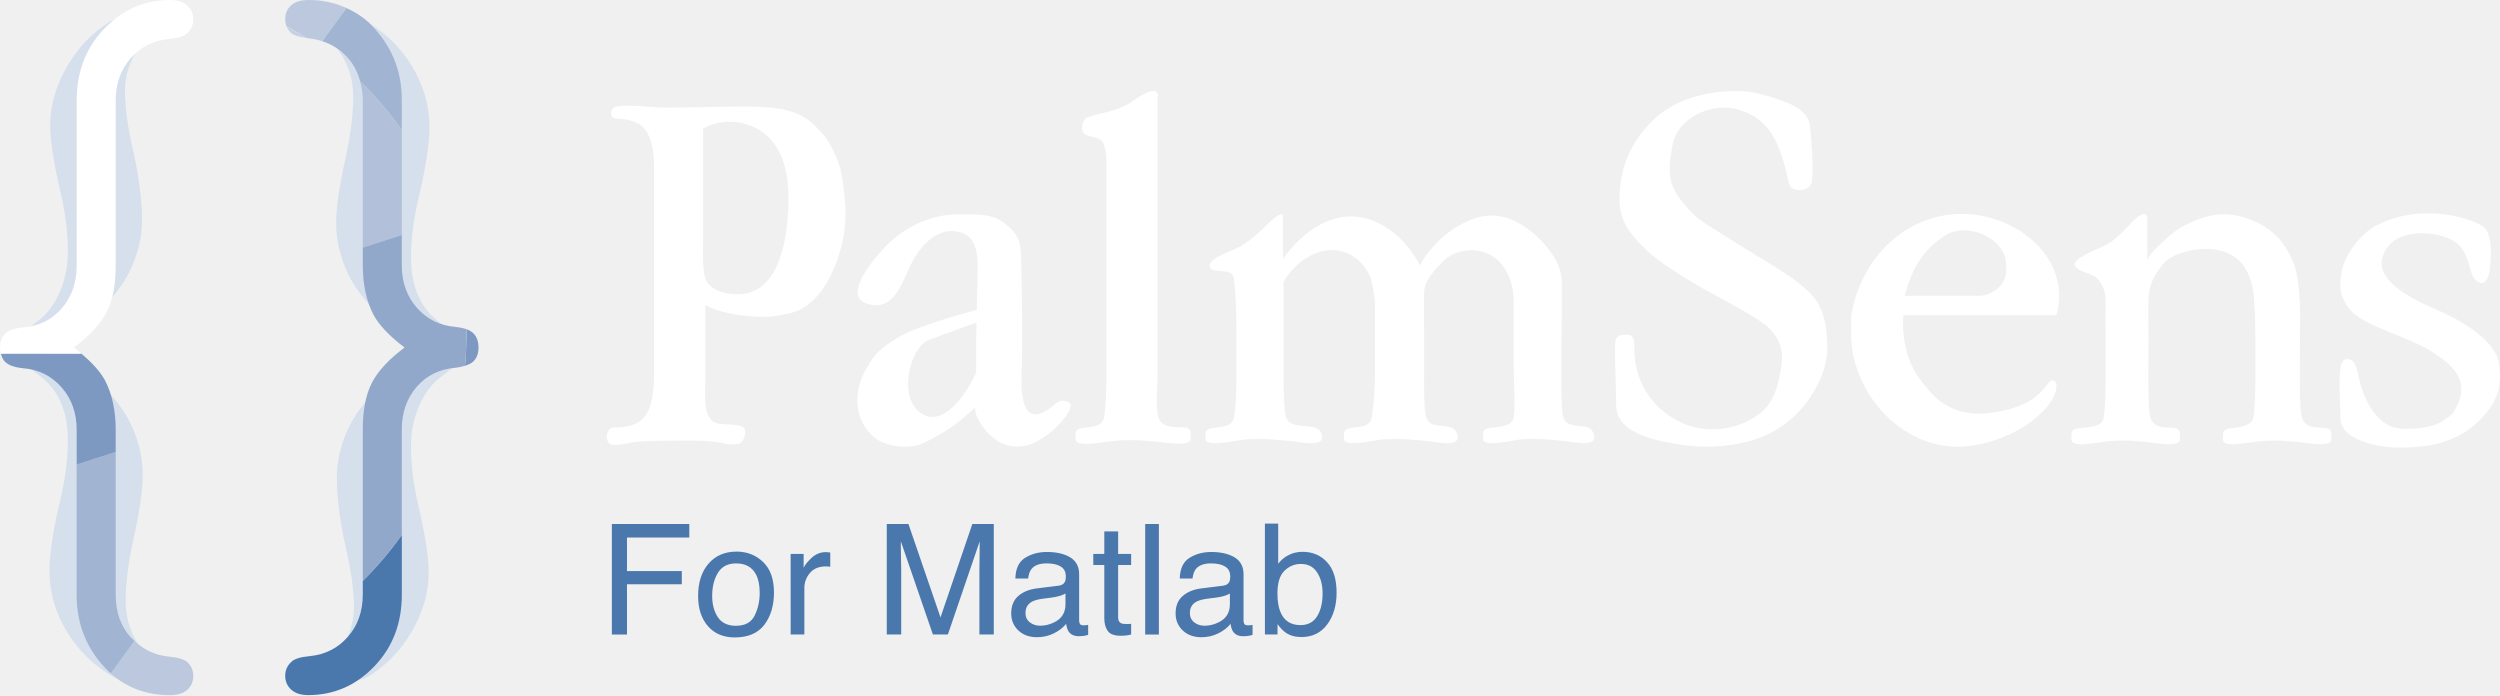
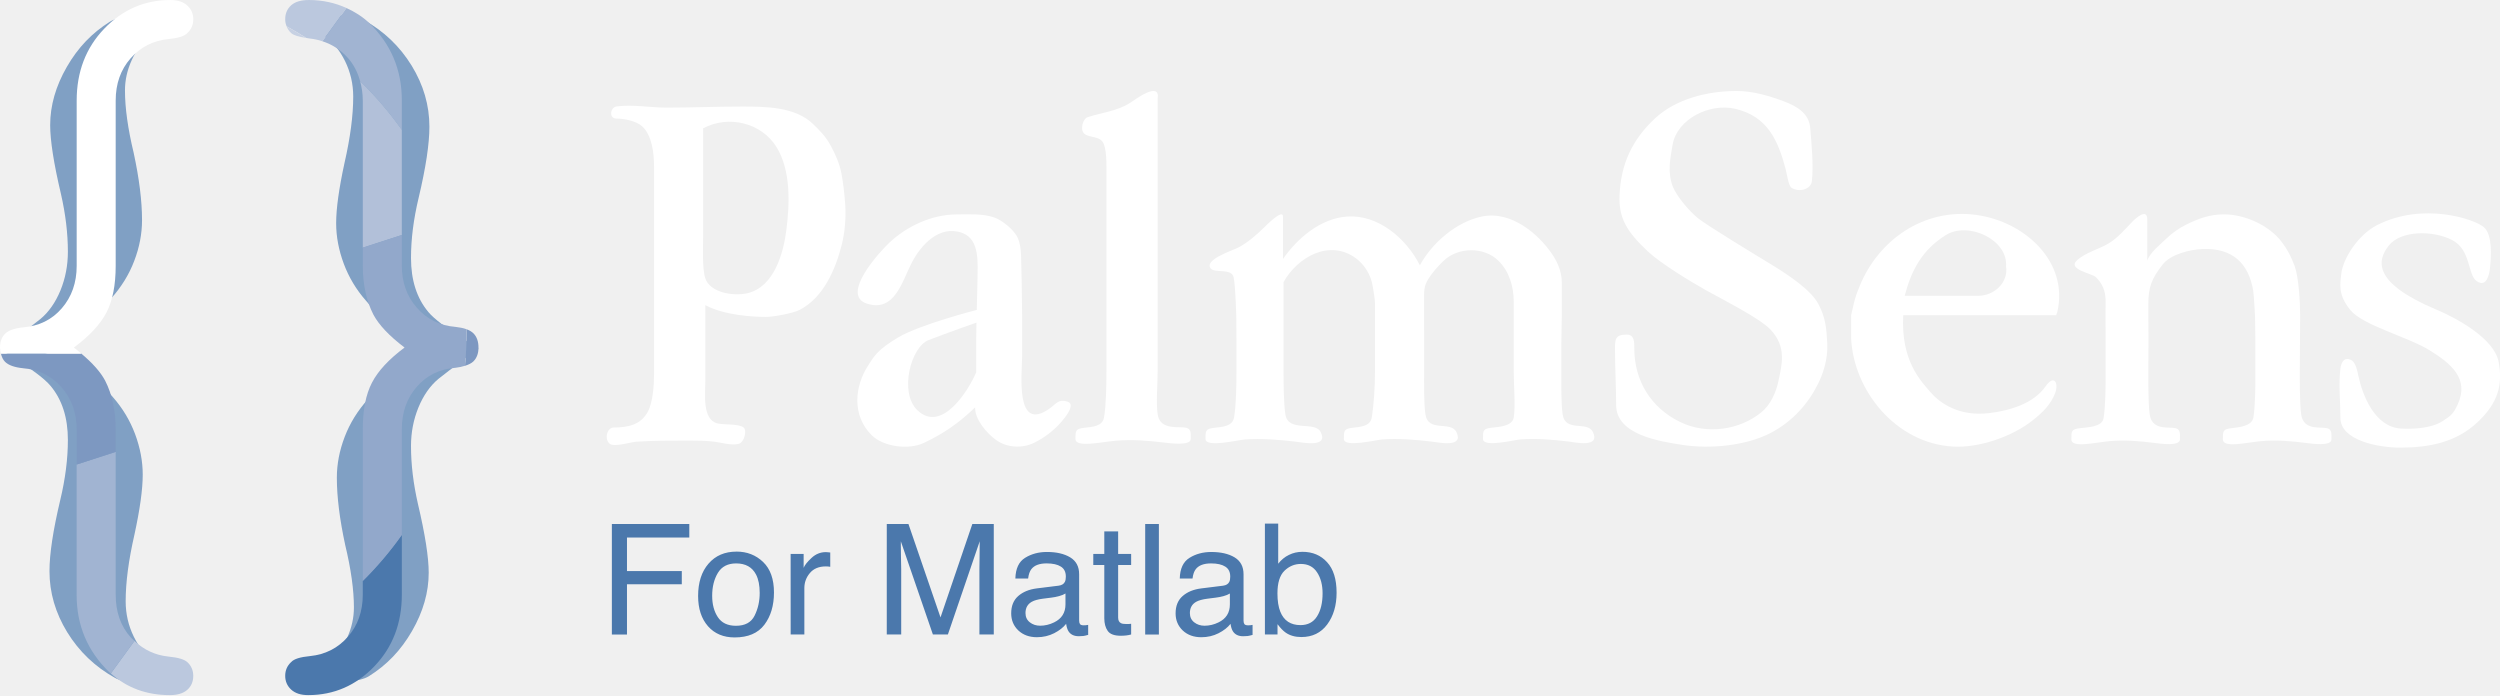
<svg xmlns="http://www.w3.org/2000/svg" width="132.73" height="36.905" version="1.1" viewBox="0 0 132.73 36.905">
  <g transform="translate(-25.93,-20.731)">
-     <g fill="#d5e0ec">
+     <g fill="#80a0c4">
      <path d="m36.168 21.653c-0.9 0.178-1.656 0.499-2.273 0.964-0.406 0.342-0.73 0.776-0.969 1.302-0.241 0.526-0.361 1.063-0.361 1.611 0 0.928 0.154 2.035 0.463 3.32 0.295 1.367 0.443 2.556 0.443 3.568 0 0.723-0.139 1.449-0.417 2.172-0.276 0.726-0.691 1.396-1.247 2.011-0.528 0.641-1.108 1.14-1.736 1.495-0.628 0.357-1.51 0.685-2.642 0.986v0.082c1.145 0.369 2.053 0.752 2.725 1.148s1.26 0.894 1.764 1.497c0.519 0.588 0.913 1.244 1.184 1.967 0.269 0.726 0.406 1.442 0.406 2.153 0 0.779-0.148 1.844-0.443 3.199-0.309 1.353-0.463 2.529-0.463 3.525 0 0.67 0.146 1.299 0.435 1.888 0.289 0.586 0.663 1.032 1.117 1.331 0.432 0.357 1.104 0.622 2.014 0.8 0 0-3.064 0.646-4.128 0.051-1.067-0.593-1.912-1.403-2.542-2.428-0.628-1.027-0.941-2.105-0.941-3.24 0-0.916 0.191-2.172 0.571-3.773 0.272-1.133 0.406-2.199 0.406-3.197 0-1.177-0.306-2.134-0.923-2.871-0.615-0.738-2.659-1.92-2.659-1.92s1.595-1.203 2.125-1.627c0.443-0.369 0.797-0.875 1.062-1.516 0.263-0.644 0.395-1.326 0.395-2.052 0-0.969-0.122-1.994-0.369-3.074-0.38-1.613-0.571-2.83-0.571-3.65 0-1.039 0.295-2.071 0.886-3.096s1.334-1.8 2.29-2.399 4.398-0.227 4.398-0.227z" />
      <path d="m41.117 56.86c0.9-0.178 1.656-0.499 2.273-0.964 0.406-0.342 0.73-0.776 0.969-1.302 0.241-0.526 0.361-1.063 0.361-1.611 0-0.928-0.154-2.035-0.463-3.32-0.295-1.367-0.443-2.556-0.443-3.568 0-0.723 0.139-1.449 0.417-2.172 0.276-0.726 0.691-1.396 1.247-2.011 0.528-0.641 1.108-1.14 1.736-1.495 0.628-0.357 1.51-0.685 2.642-0.986v-0.082c-1.145-0.369-2.053-0.752-2.725-1.148s-1.26-0.894-1.764-1.497c-0.519-0.588-0.913-1.244-1.184-1.967-0.269-0.726-0.406-1.442-0.406-2.153 0-0.779 0.148-1.844 0.443-3.199 0.309-1.353 0.463-2.529 0.463-3.525 0-0.67-0.146-1.299-0.435-1.888-0.289-0.586-0.663-1.032-1.117-1.331-0.432-0.357-1.104-0.622-2.014-0.8 0 0 3.064-0.646 4.128-0.051 1.067 0.593 1.912 1.403 2.542 2.428 0.628 1.027 0.941 2.105 0.941 3.24 0 0.916-0.191 2.172-0.571 3.773-0.272 1.133-0.406 2.199-0.406 3.197 0 1.177 0.306 2.134 0.923 2.871 0.615 0.738 2.659 1.92 2.659 1.92s-1.595 1.203-2.125 1.627c-0.443 0.369-0.797 0.875-1.062 1.516-0.263 0.644-0.395 1.326-0.395 2.052 0 0.969 0.122 1.994 0.369 3.074 0.38 1.613 0.571 2.83 0.571 3.65 0 1.039-0.295 2.071-0.886 3.096s-1.334 1.8-2.29 2.399-4.398 0.227-4.398 0.227z" />
    </g>
  </g>
  <g transform="translate(-25.93,-20.731)" display="none">
    <path d="m38.763 62.282c12.15 0 22.132-9.43 23.03-21.354h-46.06c0.898 11.924 10.88 21.354 23.03 21.354z" fill="none" />
    <path d="m10.025 37.588h5.684c0.799-11.423 9.938-20.565 21.352-21.396v-5.697c-14.544 0.846-26.221 12.54-27.036 27.092z" fill="#28295e" />
    <path d="m67.5 40.956h-5.697c-0.831 11.414-9.973 20.553-21.396 21.352v5.684c14.552-0.815 26.246-12.492 27.092-27.036z" fill="#bbc8de" />
  </g>
  <g transform="translate(-25.93,-20.731)">
    <path d="m42.315 20.732c-0.406 0-0.715 0.093-0.926 0.28s-0.317 0.435-0.317 0.743c0 0.136 0.028 0.259 0.074 0.373 0.351 0.197 0.699 0.396 1.036 0.614 0.074 0.011 0.124 0.028 0.207 0.036 0.231 0.024 0.448 0.075 0.657 0.142l1.281-1.763c-0.602-0.273-1.267-0.426-2.011-0.426" fill="#bbc8de" />
    <path d="m44.325 21.158-1.281 1.763c0.511 0.163 0.961 0.449 1.342 0.87 0.32 0.354 0.533 0.775 0.662 1.247 0.815 0.792 1.555 1.657 2.215 2.587v-1.579c0-1.609-0.577-2.974-1.731-4.095-0.362-0.341-0.77-0.595-1.206-0.793" fill="#a1b4d2" />
    <path d="m50.693 38.209 8e-3 0.169c0 0.598-0.029 1.19-0.084 1.774 0.19-0.06 0.348-0.135 0.449-0.236 0.179-0.179 0.268-0.423 0.268-0.731 0-0.325-0.09-0.577-0.268-0.756-0.09-0.09-0.214-0.163-0.373-0.22" fill="#7d98c1" />
    <path d="m47.263 49.131c-0.62 0.874-1.313 1.691-2.072 2.444v0.723c0 0.894-0.264 1.641-0.792 2.242s-1.199 0.943-2.011 1.024c-0.52 0.049-0.853 0.154-0.999 0.317-0.211 0.195-0.317 0.439-0.317 0.731s0.106 0.536 0.317 0.731 0.512 0.293 0.902 0.293c1.365 0 2.535-0.508 3.51-1.524s1.463-2.287 1.463-3.815v-3.167" fill="#4b78ac" />
    <path d="m41.145 22.129c0.052 0.133 0.13 0.253 0.243 0.358 0.136 0.122 0.418 0.202 0.792 0.257-0.337-0.218-0.685-0.418-1.036-0.614" fill="#c7d1e3" />
    <path d="m45.048 25.039c0.087 0.319 0.143 0.658 0.143 1.032v7.809l2.072-0.673v-5.58c-0.659-0.93-1.4-1.795-2.215-2.587" fill="#b2c0d9" />
    <path d="m47.263 33.205-2.072 0.673v0.942c0 1.008 0.187 1.877 0.56 2.608 0.293 0.553 0.845 1.138 1.658 1.755-0.829 0.617-1.406 1.239-1.731 1.865s-0.487 1.45-0.487 2.474v8.053c0.759-0.754 1.452-1.57 2.072-2.444v-5.608c0-0.894 0.264-1.645 0.792-2.255 0.528-0.609 1.215-0.946 2.06-1.011 0.197-0.022 0.356-0.06 0.501-0.106 0.055-0.584 0.084-1.176 0.084-1.774l-8e-3 -0.169c-0.158-0.057-0.351-0.097-0.578-0.122-0.829-0.065-1.511-0.402-2.048-1.012-0.536-0.609-0.804-1.361-0.804-2.255v-1.615" fill="#92a8cb" />
    <path d="m33.07 54.758-1.255 1.726c0.847 0.763 1.888 1.152 3.132 1.152 0.406 0 0.715-0.094 0.926-0.28 0.211-0.187 0.317-0.435 0.317-0.743 0-0.293-0.106-0.537-0.317-0.731-0.163-0.146-0.496-0.244-1-0.293-0.705-0.072-1.303-0.357-1.804-0.831" fill="#bbc8de" />
    <path d="m32.071 44.721-2.072 0.673v6.928c0 1.609 0.577 2.974 1.73 4.095l0.086 0.066 1.255-1.726-0.194-0.181c-0.537-0.593-0.804-1.353-0.804-2.279v-7.577" fill="#a1b4d2" />
    <path d="m30.246 39.504h-4.267c0.041 0.171 0.106 0.323 0.219 0.436 0.179 0.179 0.495 0.293 0.951 0.341 0.829 0.065 1.511 0.402 2.048 1.012 0.536 0.609 0.804 1.361 0.804 2.254v1.848l2.072-0.673v-1.174c0-1.007-0.187-1.877-0.561-2.608-0.241-0.456-0.67-0.935-1.265-1.435" fill="#7d98c1" />
    <path d="m29.853 39.184c0.829-0.617 1.406-1.239 1.731-1.865 0.325-0.625 0.488-1.45 0.488-2.474v-8.775c0-0.894 0.264-1.641 0.792-2.242s1.198-0.943 2.011-1.024c0.52-0.049 0.853-0.154 1-0.317 0.211-0.195 0.317-0.439 0.317-0.731s-0.106-0.536-0.317-0.731c-0.212-0.195-0.512-0.293-0.902-0.293-1.365 0-2.535 0.508-3.51 1.524s-1.462 2.287-1.462 3.815v8.775c0 0.894-0.264 1.645-0.792 2.255-0.528 0.609-1.215 0.946-2.06 1.011-0.455 0.049-0.772 0.163-0.951 0.341s-0.268 0.422-0.268 0.731c0 0.12 0.025 0.22 0.05 0.32h4.267c-0.126-0.106-0.25-0.212-0.393-0.32z" fill="#fff" />
    <g display="none" fill="#4b78ac">
      <path d="m58.483 48.499h3.896v0.665h-3.107v1.886h2.725v0.665h-2.725v2.716h-0.789v-5.931z" />
      <path d="m62.902 52.287c0-0.316 0.044-0.611 0.133-0.885 0.088-0.274 0.221-0.512 0.398-0.714s0.395-0.361 0.652-0.478 0.558-0.175 0.901-0.175c0.337 0 0.637 0.058 0.897 0.175 0.26 0.116 0.479 0.275 0.656 0.478s0.31 0.44 0.399 0.714c0.088 0.274 0.133 0.569 0.133 0.885s-0.044 0.609-0.133 0.88-0.222 0.508-0.399 0.71-0.396 0.361-0.656 0.478-0.56 0.174-0.897 0.174c-0.344 0-0.644-0.058-0.901-0.174-0.258-0.116-0.475-0.275-0.652-0.478s-0.31-0.439-0.398-0.71c-0.089-0.271-0.133-0.565-0.133-0.88zm0.748 0c0 0.26 0.034 0.491 0.104 0.693s0.165 0.371 0.287 0.507 0.265 0.24 0.428 0.312c0.164 0.072 0.336 0.108 0.52 0.108s0.355-0.036 0.519-0.108c0.163-0.072 0.306-0.176 0.428-0.312s0.217-0.305 0.287-0.507 0.104-0.433 0.104-0.693-0.035-0.492-0.104-0.694-0.165-0.372-0.287-0.511c-0.122-0.138-0.265-0.244-0.428-0.316-0.164-0.072-0.336-0.108-0.519-0.108s-0.356 0.036-0.52 0.108c-0.163 0.072-0.306 0.178-0.428 0.316-0.122 0.139-0.217 0.309-0.287 0.511s-0.104 0.434-0.104 0.694z" />
      <path d="m67.878 50.136h0.665v0.905h0.017c0.171-0.349 0.382-0.606 0.631-0.772 0.249-0.167 0.565-0.244 0.947-0.233v0.748c-0.282 0-0.523 0.039-0.723 0.116s-0.36 0.191-0.482 0.34-0.21 0.333-0.266 0.548c-0.056 0.216-0.083 0.46-0.083 0.731v1.911h-0.706z" />
      <path d="m73.095 48.499h2.035c0.914 0 1.617 0.232 2.11 0.698 0.493 0.465 0.739 1.174 0.739 2.126 0 0.499-0.055 0.94-0.166 1.325s-0.282 0.709-0.515 0.972c-0.232 0.263-0.529 0.464-0.889 0.603-0.36 0.138-0.787 0.208-1.279 0.208h-2.035v-5.931zm0.789 5.267h1.312c0.088 0 0.199-7e-3 0.333-0.021 0.133-0.014 0.274-0.047 0.423-0.1 0.15-0.052 0.298-0.128 0.444-0.229 0.147-0.1 0.278-0.235 0.395-0.407 0.116-0.172 0.211-0.386 0.286-0.644 0.075-0.257 0.112-0.569 0.112-0.935 0-0.354-0.035-0.671-0.104-0.951s-0.183-0.517-0.34-0.71-0.361-0.343-0.61-0.449c-0.25-0.105-0.557-0.158-0.922-0.158h-1.329v4.602z" />
      <path d="m82.498 53.068c-0.094 0.477-0.302 0.839-0.624 1.088s-0.727 0.374-1.215 0.374c-0.344 0-0.643-0.057-0.895-0.17-0.253-0.113-0.465-0.27-0.637-0.469s-0.301-0.438-0.387-0.714c-0.086-0.277-0.135-0.579-0.146-0.905 0-0.321 0.05-0.619 0.15-0.893s0.239-0.511 0.419-0.71 0.393-0.354 0.64-0.465c0.246-0.111 0.516-0.167 0.81-0.167 0.382 0 0.699 0.079 0.951 0.237s0.454 0.359 0.606 0.603 0.258 0.509 0.316 0.797 0.082 0.562 0.07 0.822h-3.214c-6e-3 0.188 0.017 0.367 0.066 0.536 0.05 0.169 0.13 0.319 0.241 0.449s0.252 0.234 0.424 0.312c0.171 0.078 0.374 0.116 0.606 0.116 0.293 0 0.537-0.069 0.731-0.208 0.194-0.138 0.321-0.349 0.382-0.631h0.706zm-0.689-1.196c-0.011-0.166-0.048-0.324-0.112-0.474-0.064-0.149-0.15-0.278-0.258-0.386s-0.237-0.194-0.386-0.257-0.31-0.096-0.482-0.096c-0.183 0-0.347 0.032-0.494 0.096-0.146 0.063-0.273 0.151-0.378 0.262s-0.188 0.24-0.249 0.386c-0.061 0.147-0.097 0.303-0.108 0.469z" />
      <path d="m85.223 54.43h-0.756l-1.595-4.294h0.789l1.205 3.58h0.017l1.171-3.58h0.739z" />
      <path d="m91.112 53.068c-0.094 0.477-0.302 0.839-0.624 1.088s-0.727 0.374-1.215 0.374c-0.344 0-0.643-0.057-0.895-0.17-0.253-0.113-0.465-0.27-0.637-0.469s-0.301-0.438-0.387-0.714c-0.086-0.277-0.135-0.579-0.146-0.905 0-0.321 0.05-0.619 0.15-0.893s0.239-0.511 0.419-0.71 0.393-0.354 0.64-0.465c0.246-0.111 0.516-0.167 0.81-0.167 0.382 0 0.699 0.079 0.951 0.237s0.454 0.359 0.606 0.603 0.258 0.509 0.316 0.797 0.082 0.562 0.07 0.822h-3.214c-6e-3 0.188 0.017 0.367 0.066 0.536 0.05 0.169 0.13 0.319 0.241 0.449s0.252 0.234 0.424 0.312c0.171 0.078 0.374 0.116 0.606 0.116 0.293 0 0.537-0.069 0.731-0.208 0.194-0.138 0.321-0.349 0.382-0.631h0.706zm-0.69-1.196c-0.011-0.166-0.048-0.324-0.112-0.474-0.064-0.149-0.15-0.278-0.258-0.386s-0.237-0.194-0.386-0.257-0.31-0.096-0.482-0.096c-0.183 0-0.347 0.032-0.494 0.096-0.146 0.063-0.273 0.151-0.378 0.262s-0.188 0.24-0.249 0.386c-0.061 0.147-0.097 0.303-0.108 0.469z" />
      <path d="m91.942 48.499h0.706v5.931h-0.706z" />
      <path d="m93.512 52.287c0-0.316 0.044-0.611 0.133-0.885 0.088-0.274 0.221-0.512 0.398-0.714s0.395-0.361 0.652-0.478 0.558-0.175 0.901-0.175c0.337 0 0.637 0.058 0.897 0.175 0.26 0.116 0.479 0.275 0.656 0.478s0.31 0.44 0.399 0.714c0.088 0.274 0.133 0.569 0.133 0.885s-0.044 0.609-0.133 0.88-0.222 0.508-0.399 0.71-0.396 0.361-0.656 0.478-0.56 0.174-0.897 0.174c-0.344 0-0.644-0.058-0.901-0.174-0.258-0.116-0.475-0.275-0.652-0.478s-0.31-0.439-0.398-0.71c-0.089-0.271-0.133-0.565-0.133-0.88zm0.748 0c0 0.26 0.034 0.491 0.104 0.693s0.165 0.371 0.287 0.507 0.265 0.24 0.428 0.312c0.164 0.072 0.336 0.108 0.52 0.108s0.355-0.036 0.519-0.108c0.163-0.072 0.306-0.176 0.428-0.312s0.217-0.305 0.287-0.507 0.104-0.433 0.104-0.693-0.035-0.492-0.104-0.694-0.165-0.372-0.287-0.511c-0.122-0.138-0.265-0.244-0.428-0.316-0.164-0.072-0.336-0.108-0.519-0.108s-0.356 0.036-0.52 0.108c-0.163 0.072-0.306 0.178-0.428 0.316-0.122 0.139-0.217 0.309-0.287 0.511s-0.104 0.434-0.104 0.694z" />
      <path d="m98.538 50.136h0.706v0.581h0.017c0.116-0.238 0.299-0.411 0.548-0.519s0.523-0.162 0.822-0.162c0.332 0 0.622 0.061 0.868 0.183s0.451 0.287 0.615 0.494c0.163 0.208 0.287 0.447 0.37 0.718s0.125 0.56 0.125 0.864-0.04 0.593-0.121 0.864c-0.08 0.271-0.202 0.508-0.365 0.71-0.164 0.202-0.369 0.363-0.615 0.481-0.247 0.119-0.533 0.179-0.86 0.179-0.111 0-0.23-0.011-0.357-0.033s-0.254-0.06-0.382-0.112c-0.127-0.052-0.248-0.122-0.361-0.208-0.114-0.086-0.209-0.192-0.287-0.32h-0.017v2.218h-0.706v-5.939zm3.323 2.11c0-0.2-0.026-0.395-0.079-0.586s-0.133-0.361-0.241-0.511-0.247-0.269-0.416-0.357c-0.169-0.089-0.367-0.133-0.594-0.133-0.238 0-0.44 0.047-0.606 0.142s-0.302 0.217-0.407 0.37c-0.105 0.152-0.181 0.325-0.229 0.519-0.047 0.194-0.07 0.39-0.07 0.59 0 0.21 0.025 0.414 0.075 0.61 0.05 0.197 0.129 0.37 0.237 0.519 0.108 0.15 0.248 0.27 0.419 0.362 0.171 0.091 0.379 0.137 0.623 0.137 0.238 0 0.44-0.047 0.606-0.141s0.299-0.219 0.398-0.374c0.1-0.155 0.172-0.332 0.216-0.531 0.044-0.2 0.066-0.404 0.066-0.615z" />
      <path d="m107.11 53.068c-0.094 0.477-0.302 0.839-0.624 1.088s-0.727 0.374-1.215 0.374c-0.344 0-0.643-0.057-0.895-0.17-0.253-0.113-0.465-0.27-0.637-0.469s-0.301-0.438-0.387-0.714c-0.086-0.277-0.135-0.579-0.146-0.905 0-0.321 0.05-0.619 0.15-0.893s0.239-0.511 0.419-0.71 0.393-0.354 0.64-0.465c0.246-0.111 0.516-0.167 0.81-0.167 0.382 0 0.699 0.079 0.951 0.237s0.454 0.359 0.606 0.603 0.258 0.509 0.316 0.797 0.082 0.562 0.07 0.822h-3.214c-6e-3 0.188 0.017 0.367 0.066 0.536 0.05 0.169 0.13 0.319 0.241 0.449s0.252 0.234 0.424 0.312c0.171 0.078 0.374 0.116 0.606 0.116 0.293 0 0.537-0.069 0.731-0.208 0.194-0.138 0.321-0.349 0.382-0.631h0.706zm-0.689-1.196c-0.011-0.166-0.048-0.324-0.112-0.474-0.064-0.149-0.15-0.278-0.258-0.386s-0.237-0.194-0.386-0.257-0.31-0.096-0.482-0.096c-0.183 0-0.347 0.032-0.494 0.096-0.146 0.063-0.273 0.151-0.378 0.262s-0.188 0.24-0.249 0.386c-0.061 0.147-0.097 0.303-0.108 0.469z" />
      <path d="m107.88 50.136h0.665v0.905h0.017c0.171-0.349 0.382-0.606 0.631-0.772 0.249-0.167 0.565-0.244 0.947-0.233v0.748c-0.282 0-0.523 0.039-0.723 0.116s-0.36 0.191-0.482 0.34-0.21 0.333-0.266 0.548c-0.056 0.216-0.083 0.46-0.083 0.731v1.911h-0.706z" />
      <path d="m111.1 53.076c6e-3 0.161 0.042 0.293 0.108 0.399 0.066 0.105 0.153 0.189 0.262 0.253 0.108 0.064 0.229 0.11 0.365 0.137 0.136 0.028 0.275 0.042 0.419 0.042 0.111 0 0.227-8e-3 0.349-0.025s0.234-0.047 0.336-0.091 0.187-0.109 0.253-0.195c0.066-0.085 0.1-0.195 0.1-0.328 0-0.138-0.041-0.25-0.121-0.336-0.08-0.085-0.186-0.156-0.315-0.212-0.13-0.055-0.28-0.101-0.449-0.137s-0.342-0.073-0.519-0.112-0.349-0.086-0.515-0.141-0.316-0.127-0.449-0.216-0.24-0.202-0.32-0.341c-0.08-0.138-0.12-0.31-0.12-0.515 0-0.216 0.048-0.401 0.145-0.557 0.097-0.155 0.222-0.281 0.374-0.378s0.324-0.169 0.515-0.216 0.38-0.071 0.569-0.071c0.238 0 0.461 0.021 0.668 0.062 0.208 0.042 0.391 0.114 0.548 0.216 0.158 0.103 0.284 0.241 0.378 0.416s0.15 0.392 0.167 0.652h-0.706c-0.011-0.138-0.049-0.253-0.112-0.345-0.064-0.091-0.141-0.165-0.232-0.22-0.092-0.056-0.194-0.096-0.308-0.121s-0.229-0.038-0.345-0.038c-0.105 0-0.212 9e-3 -0.32 0.025s-0.207 0.046-0.295 0.088-0.161 0.099-0.216 0.171c-0.056 0.072-0.083 0.162-0.083 0.268 0 0.128 0.042 0.231 0.128 0.309s0.195 0.144 0.328 0.197 0.283 0.098 0.449 0.134 0.333 0.074 0.499 0.112c0.177 0.039 0.35 0.085 0.519 0.141s0.318 0.128 0.449 0.22c0.13 0.091 0.235 0.206 0.315 0.343 0.08 0.138 0.121 0.309 0.121 0.514 0 0.254-0.054 0.468-0.162 0.642s-0.249 0.313-0.424 0.418c-0.174 0.104-0.371 0.179-0.589 0.224-0.219 0.044-0.437 0.066-0.652 0.066-0.244 0-0.472-0.026-0.685-0.079s-0.403-0.136-0.569-0.25c-0.166-0.113-0.299-0.263-0.398-0.449-0.1-0.185-0.155-0.411-0.167-0.677h0.706z" />
    </g>
    <g fill="#fff">
      <path d="m122.46 36.856c-0.377-0.718-1.556-1.521-2.592-2.145-0.655-0.396-3.306-2.005-3.796-2.4-0.45-0.362-1.13-1.165-1.326-1.666-0.29-0.741-0.152-1.456-0.015-2.228 0.241-1.369 1.96-2.227 3.328-1.909 1.709 0.397 2.272 1.679 2.671 3.189 0.058 0.218 0.155 0.906 0.313 1.004 0.423 0.262 1.043 0.08 1.086-0.366 0.088-0.904-0.018-1.89-0.089-2.797-0.063-0.773-0.666-1.154-1.43-1.437-0.782-0.293-1.632-0.539-2.485-0.539-1.544 0-3.222 0.418-4.343 1.469-1.217 1.141-1.8 2.438-1.867 4.067-0.05 1.195 0.364 1.914 1.507 2.986 0.691 0.646 2.297 1.616 3.091 2.062 0.794 0.445 2.798 1.449 3.396 2.063 0.916 0.943 0.609 1.922 0.444 2.744-0.126 0.618-0.428 1.275-0.906 1.665-1.144 0.936-2.876 1.203-4.281 0.534-1.599-0.761-2.468-2.225-2.468-3.923 0-0.337 0.012-0.734-0.404-0.734-0.61 0-0.621 0.243-0.621 0.784 0 0.986 0.061 1.967 0.061 2.953 0 1.581 2.292 1.931 3.524 2.12 1.502 0.231 3.423 0.04 4.733-0.664 1.109-0.594 1.935-1.512 2.471-2.595 0.22-0.445 0.527-1.239 0.481-2.132s-0.105-1.391-0.481-2.106z" />
      <path d="m63.378 36.933c1.025 0.544 2.547 0.624 3.218 0.624 0.395 0 1.436-0.192 1.788-0.373 1.259-0.649 1.903-2.145 2.23-3.435 0.175-0.691 0.236-1.436 0.191-2.147-0.03-0.485-0.11-1.2-0.205-1.68-0.092-0.468-0.298-0.968-0.561-1.45-0.276-0.503-0.55-0.775-0.943-1.157-0.949-0.923-2.542-0.927-3.79-0.927-1.34 0-2.68 0.057-3.987 0.057-0.882 0-1.747-0.175-2.644-0.065-0.345 0.041-0.44 0.646-0.015 0.646 0.405 0 1.047 0.126 1.357 0.405 0.535 0.479 0.637 1.461 0.637 2.103v11.122c0 0.538-0.067 1.421-0.313 1.903-0.358 0.705-1.03 0.87-1.828 0.87-0.374 0-0.503 0.65-0.205 0.867 0.248 0.182 1.128-0.098 1.414-0.115 0.924-0.059 1.853-0.059 2.781-0.059 0.453 0 0.9 5e-3 1.349 0.059 0.405 0.049 0.904 0.217 1.293 0.115 0.316-0.081 0.446-0.727 0.265-0.868-0.271-0.213-1.02-0.128-1.395-0.219-0.816-0.202-0.638-1.605-0.638-2.22v-4.054zm-0.119-9.389c1.352-0.719 3.092-0.298 3.892 0.986 0.776 1.246 0.706 3.018 0.53 4.405-0.154 1.207-0.633 3.022-2.064 3.362-0.75 0.177-1.987-0.031-2.239-0.783-0.172-0.512-0.118-1.625-0.118-2.216v-5.753z" />
      <path d="m82.603 42.053c-0.476-0.147-0.586 0.105-0.934 0.357-1.872 1.347-1.473-1.876-1.473-2.742v-2.235c0-0.735-0.042-2.947-0.057-3.182-0.017-0.289-0.047-0.592-0.17-0.877-0.186-0.442-0.854-0.963-1.247-1.095-0.638-0.215-1.293-0.165-1.983-0.165-1.334 0-2.675 0.625-3.625 1.533-0.482 0.461-2.579 2.74-1.163 3.202 1.479 0.485 1.879-1.192 2.381-2.161 0.491-0.95 1.466-2.037 2.691-1.588 0.959 0.351 0.804 1.665 0.804 2.488 0 0.194-0.02 0.814-0.038 1.596 0 0-3.009 0.774-4.157 1.452-1.146 0.678-1.311 1.04-1.595 1.475-0.75 1.145-0.879 2.675 0.169 3.722 0.624 0.622 1.969 0.798 2.779 0.411 1.079-0.515 1.845-1.05 2.717-1.886-0.03 0.632 0.632 1.4 1.134 1.748 0.564 0.394 1.354 0.444 1.987 0.139 0.645-0.314 1.217-0.781 1.64-1.343 0.128-0.168 0.545-0.723 0.141-0.848zm-4.844-3.367v1.808c-0.393 0.948-1.837 3.269-3.129 2.011-0.973-0.945-0.34-3.355 0.598-3.718 0.937-0.363 2.544-0.93 2.544-0.93-8e-3 0.323-0.013 0.828-0.013 0.828z" />
      <path d="m87.393 37.609v-11.633c0.15-0.986-1.247 0.08-1.475 0.223-0.688 0.433-1.477 0.504-2.238 0.751-0.27 0.089-0.408 0.66-0.197 0.864 0.268 0.264 0.86 0.097 1.048 0.558 0.18 0.443 0.142 1.327 0.142 1.94v10.132c0 0.818-0.02 1.827-0.129 2.453-0.082 0.478-0.63 0.497-1.047 0.546-0.466 0.057-0.468 0.15-0.468 0.593 0 0.478 1.349 0.162 2.141 0.094 0.883-0.076 1.695-5e-3 2.573 0.098 0.268 0.031 1.409 0.19 1.405-0.19-3e-3 -0.323 0.065-0.594-0.404-0.617s-1.237 0.064-1.351-0.69c-0.093-0.619 0-1.597 0-2.361v-2.76z" />
      <path d="m108.85 37.609v-1.869c0-0.67-0.304-1.22-0.566-1.592-0.679-0.965-2.104-2.251-3.683-1.921-1.325 0.276-2.626 1.374-3.287 2.589-0.722-1.425-2.209-2.698-3.853-2.589-1.437 0.096-2.666 1.174-3.415 2.255v-2.255c0-0.445-0.944 0.526-1.004 0.584-0.398 0.39-0.91 0.837-1.413 1.085-0.298 0.147-1.784 0.626-1.42 1.088 0.211 0.268 1.114-0.034 1.218 0.474 0.106 0.506 0.141 2.152 0.141 2.152l8e-3 1.275v1.56c0 0.818-0.02 1.827-0.128 2.453-0.082 0.478-0.631 0.497-1.047 0.546-0.467 0.057-0.468 0.15-0.468 0.593 0 0.478 1.747 0.049 2.096 0.025 0.885-0.06 1.786 0.012 2.663 0.114 0.372 0.043 1.782 0.346 1.358-0.503-0.306-0.617-1.729 0.036-1.877-0.943-0.091-0.619-0.097-1.597-0.097-2.361v-4.661c0.727-1.31 2.429-2.302 3.835-1.27 0.44 0.323 0.815 0.866 0.909 1.548 0.04 0.295 0.112 0.587 0.112 0.891v3.567c0 0.818-0.067 1.827-0.172 2.453-0.08 0.478-0.616 0.497-1.024 0.546-0.454 0.057-0.456 0.15-0.456 0.593 0 0.478 1.704 0.049 2.047 0.025 0.863-0.06 1.744 0.012 2.6 0.114 0.364 0.043 1.74 0.346 1.328-0.503-0.299-0.617-1.502 0.036-1.646-0.943-0.09-0.619-0.069-1.597-0.069-2.361v-1.485l-3e-3 -1.275v-0.926c0-0.471-0.023-0.742 0.228-1.143 0.225-0.36 0.493-0.651 0.792-0.946 0.766-0.753 2.16-0.779 2.933-0.014 0.577 0.571 0.807 1.383 0.807 2.176v3.687c0 0.818 0.101 1.827 0 2.453-0.08 0.478-0.789 0.497-1.189 0.546-0.443 0.057-0.444 0.15-0.444 0.593 0 0.478 1.665 0.049 2 0.025 0.843-0.06 1.704 0.012 2.541 0.114 0.354 0.043 1.699 0.346 1.297-0.503-0.292-0.617-1.468 0.036-1.609-0.943-0.087-0.619-0.067-1.597-0.067-2.361v-1.485l0.021-1.275z" />
      <path d="m132 37.132c-0.011 0.03 0 0 0 0z" />
      <path d="m130.85 32.14c-2.809-0.375-5.199 1.364-6.178 3.759-0.143 0.354-0.242 0.601-0.323 0.963-0.067 0.296-0.138 0.602-0.138 0.602v1.229c0.125 2.768 2.368 5.566 5.393 5.747 1.393 0.085 3.153-0.529 4.236-1.385 0.541-0.426 0.979-0.858 1.205-1.461 0.188-0.504-0.041-1.022-0.513-0.348-0.644 0.924-1.928 1.294-3.013 1.42-1.596 0.185-2.609-0.543-3.106-1.125s-1.57-1.652-1.437-4.076h8.121c6e-3 -0.02 0.021-0.06 0.058-0.168 0.625-2.646-1.719-4.811-4.306-5.155zm0.105 4.296h-3.902c0.36-1.373 0.931-2.438 2.182-3.223 1.187-0.744 3.317 0.237 3.2 1.666 0.133 0.844-0.623 1.557-1.481 1.557z" />
      <path d="m155.25 37.156c-3.311-1.4-3.152-2.562-2.489-3.394 0.644-0.807 2.355-0.809 3.358-0.286 1.02 0.532 0.803 1.835 1.308 2.183 0.521 0.359 0.668-0.361 0.702-0.71 0.059-0.598 0.143-1.75-0.324-2.154-0.515-0.446-3.261-1.349-5.68-0.108-0.994 0.51-1.804 1.766-1.894 2.592-0.059 0.536-0.184 1.095 0.485 1.914 0.67 0.818 3.047 1.42 4.195 2.128s2.127 1.51 1.506 2.875c-0.219 0.479-0.339 0.601-0.835 0.911-0.588 0.367-1.541 0.414-2.179 0.377-1.391-0.078-2.042-1.766-2.261-2.791-0.046-0.223-0.132-0.702-0.367-0.836-0.402-0.225-0.552 0.155-0.588 0.439-0.104 0.848 0 1.764 0 2.618 0 1.219 2.065 1.583 3.152 1.583 1.584 0 3.009-0.293 4.13-1.353 1.092-1.025 1.344-1.983 1.119-3.196-0.225-1.212-2.126-2.281-3.338-2.794z" />
      <path d="m148.05 37.501c0-0.743-0.079-2.072-0.298-2.66-0.19-0.506-0.372-0.845-0.652-1.225-0.688-0.936-2.005-1.504-3.087-1.504-0.755 0-1.314 0.206-1.984 0.529-0.383 0.186-0.775 0.456-1.077 0.752-0.326 0.319-0.861 0.725-1.02 1.17v-2.187c0-0.592-0.573-0.099-0.793 0.126-0.378 0.39-0.783 0.874-1.263 1.156-0.521 0.308-1.27 0.498-1.696 0.915-0.475 0.467 0.831 0.682 1.02 0.868 0.36 0.353 0.503 0.727 0.52 1.198 4e-3 0.171-2e-3 0.836-2e-3 0.836l2e-3 1.281v2.283c0 0.167-4e-3 1.269-0.107 1.895-0.077 0.478-0.876 0.482-1.269 0.532-0.439 0.057-0.441 0.15-0.441 0.593 0 0.478 1.271 0.162 2.017 0.094 0.832-0.076 1.597-5e-3 2.424 0.098 0.252 0.031 1.327 0.19 1.324-0.19-3e-3 -0.323 0.061-0.594-0.381-0.617s-1.118 0.042-1.226-0.712c-0.088-0.619-0.072-2.094-0.072-2.374 0-0.41 8e-3 -1.616 8e-3 -1.616l-8e-3 -1.282v-0.557c0-0.965 0.184-1.375 0.749-2.115 0.427-0.562 1.475-0.812 2.141-0.837 1.572-0.059 2.431 0.755 2.677 2.203 0.035 0.209 0.098 1.347 0.098 1.347l0.017 1.24v2.283s0 1.24-0.102 1.866c-0.077 0.478-0.789 0.527-1.182 0.576-0.439 0.057-0.441 0.15-0.441 0.593 0 0.478 1.271 0.162 2.017 0.094 0.832-0.076 1.597-5e-3 2.424 0.098 0.252 0.031 1.327 0.19 1.324-0.19-3e-3 -0.323 0.061-0.594-0.381-0.617s-1.118 0.042-1.226-0.712c-0.088-0.619-0.072-2.094-0.072-2.374 0 0 0.017-2.113 0.017-2.856z" />
    </g>
    <g fill="#4b78ac" stroke-width="1.028">
      <path transform="matrix(1.0051 0 0 .99494 25.93 20.731)" d="m32.32 27.961h4.091v0.723h-3.292v1.791h2.895v0.703h-2.895v2.682h-0.799zm6.556 5.432q0.719 0 0.984-0.542 0.269-0.546 0.269-1.212 0-0.602-0.193-0.98-0.305-0.594-1.052-0.594-0.662 0-0.964 0.506-0.301 0.506-0.301 1.22 0 0.687 0.301 1.144 0.301 0.458 0.956 0.458zm0.028-3.959q0.831 0 1.405 0.554 0.574 0.554 0.574 1.63 0 1.04-0.506 1.718t-1.57 0.679q-0.887 0-1.409-0.598-0.522-0.602-0.522-1.614 0-1.084 0.55-1.726 0.55-0.642 1.478-0.642zm-0.024 0.02m2.883 0.104h0.687v0.743q0.084-0.217 0.414-0.526 0.329-0.313 0.759-0.313 0.02 0 0.068 4e-3t0.165 0.016v0.763q-0.064-0.012-0.12-0.016-0.052-4e-3 -0.116-4e-3 -0.546 0-0.839 0.353-0.293 0.349-0.293 0.807v2.473h-0.723zm5.079-1.598h1.144l1.694 4.986 1.682-4.986h1.132v5.898h-0.759v-3.481q0-0.181 8e-3 -0.598 8e-3 -0.418 8e-3 -0.895l-1.682 4.974h-0.791l-1.694-4.974v0.181q0 0.217 8e-3 0.662 0.012 0.442 0.012 0.65v3.481h-0.763zm7.327 4.754q0 0.313 0.229 0.494 0.229 0.181 0.542 0.181 0.381 0 0.739-0.177 0.602-0.293 0.602-0.96v-0.582q-0.132 0.084-0.341 0.141-0.209 0.056-0.41 0.08l-0.438 0.056q-0.393 0.052-0.59 0.165-0.333 0.189-0.333 0.602zm1.75-1.461q0.249-0.032 0.333-0.209 0.048-0.096 0.048-0.277 0-0.369-0.265-0.534-0.261-0.169-0.751-0.169-0.566 0-0.803 0.305-0.132 0.169-0.173 0.502h-0.674q0.02-0.795 0.514-1.104 0.498-0.313 1.152-0.313 0.759 0 1.233 0.289 0.47 0.289 0.47 0.899v2.477q0 0.112 0.044 0.181 0.048 0.068 0.197 0.068 0.048 0 0.108-4e-3 0.06-8e-3 0.128-0.02v0.534q-0.169 0.048-0.257 0.06-0.088 0.012-0.241 0.012-0.373 0-0.542-0.265-0.088-0.141-0.124-0.397-0.221 0.289-0.634 0.502-0.414 0.213-0.911 0.213-0.598 0-0.98-0.361-0.377-0.365-0.377-0.911 0-0.598 0.373-0.927 0.373-0.329 0.98-0.406zm-0.598-1.799m3.011-1.096h0.731v1.2h0.687v0.59h-0.687v2.806q0 0.225 0.153 0.301 0.084 0.044 0.281 0.044 0.052 0 0.112 0 0.06-4e-3 0.141-0.012v0.57q-0.124 0.036-0.261 0.052-0.132 0.016-0.289 0.016-0.506 0-0.687-0.257-0.181-0.261-0.181-0.674v-2.846h-0.582v-0.59h0.582zm2.16-0.397h0.723v5.898h-0.723zm2.361 4.754q0 0.313 0.229 0.494 0.229 0.181 0.542 0.181 0.381 0 0.739-0.177 0.602-0.293 0.602-0.96v-0.582q-0.132 0.084-0.341 0.141-0.209 0.056-0.41 0.08l-0.438 0.056q-0.393 0.052-0.59 0.165-0.333 0.189-0.333 0.602zm1.75-1.461q0.249-0.032 0.333-0.209 0.048-0.096 0.048-0.277 0-0.369-0.265-0.534-0.261-0.169-0.751-0.169-0.566 0-0.803 0.305-0.132 0.169-0.173 0.502h-0.674q0.02-0.795 0.514-1.104 0.498-0.313 1.152-0.313 0.759 0 1.233 0.289 0.47 0.289 0.47 0.899v2.477q0 0.112 0.044 0.181 0.048 0.068 0.197 0.068 0.048 0 0.108-4e-3 0.06-8e-3 0.128-0.02v0.534q-0.169 0.048-0.257 0.06-0.088 0.012-0.241 0.012-0.373 0-0.542-0.265-0.088-0.141-0.124-0.397-0.221 0.289-0.634 0.502-0.414 0.213-0.911 0.213-0.598 0-0.98-0.361-0.377-0.365-0.377-0.911 0-0.598 0.373-0.927 0.373-0.329 0.98-0.406zm-0.598-1.799m2.81-1.514h0.703v2.14q0.237-0.309 0.566-0.47 0.329-0.165 0.715-0.165 0.803 0 1.301 0.554 0.502 0.55 0.502 1.626 0 1.02-0.494 1.694-0.494 0.674-1.369 0.674-0.49 0-0.827-0.237-0.201-0.141-0.43-0.45v0.55h-0.666zm1.879 5.416q0.586 0 0.875-0.466 0.293-0.466 0.293-1.228 0-0.679-0.293-1.124-0.289-0.446-0.855-0.446-0.494 0-0.867 0.365-0.369 0.365-0.369 1.204 0 0.606 0.153 0.984 0.285 0.711 1.064 0.711z" aria-label="For Matlab" />
    </g>
  </g>
</svg>
